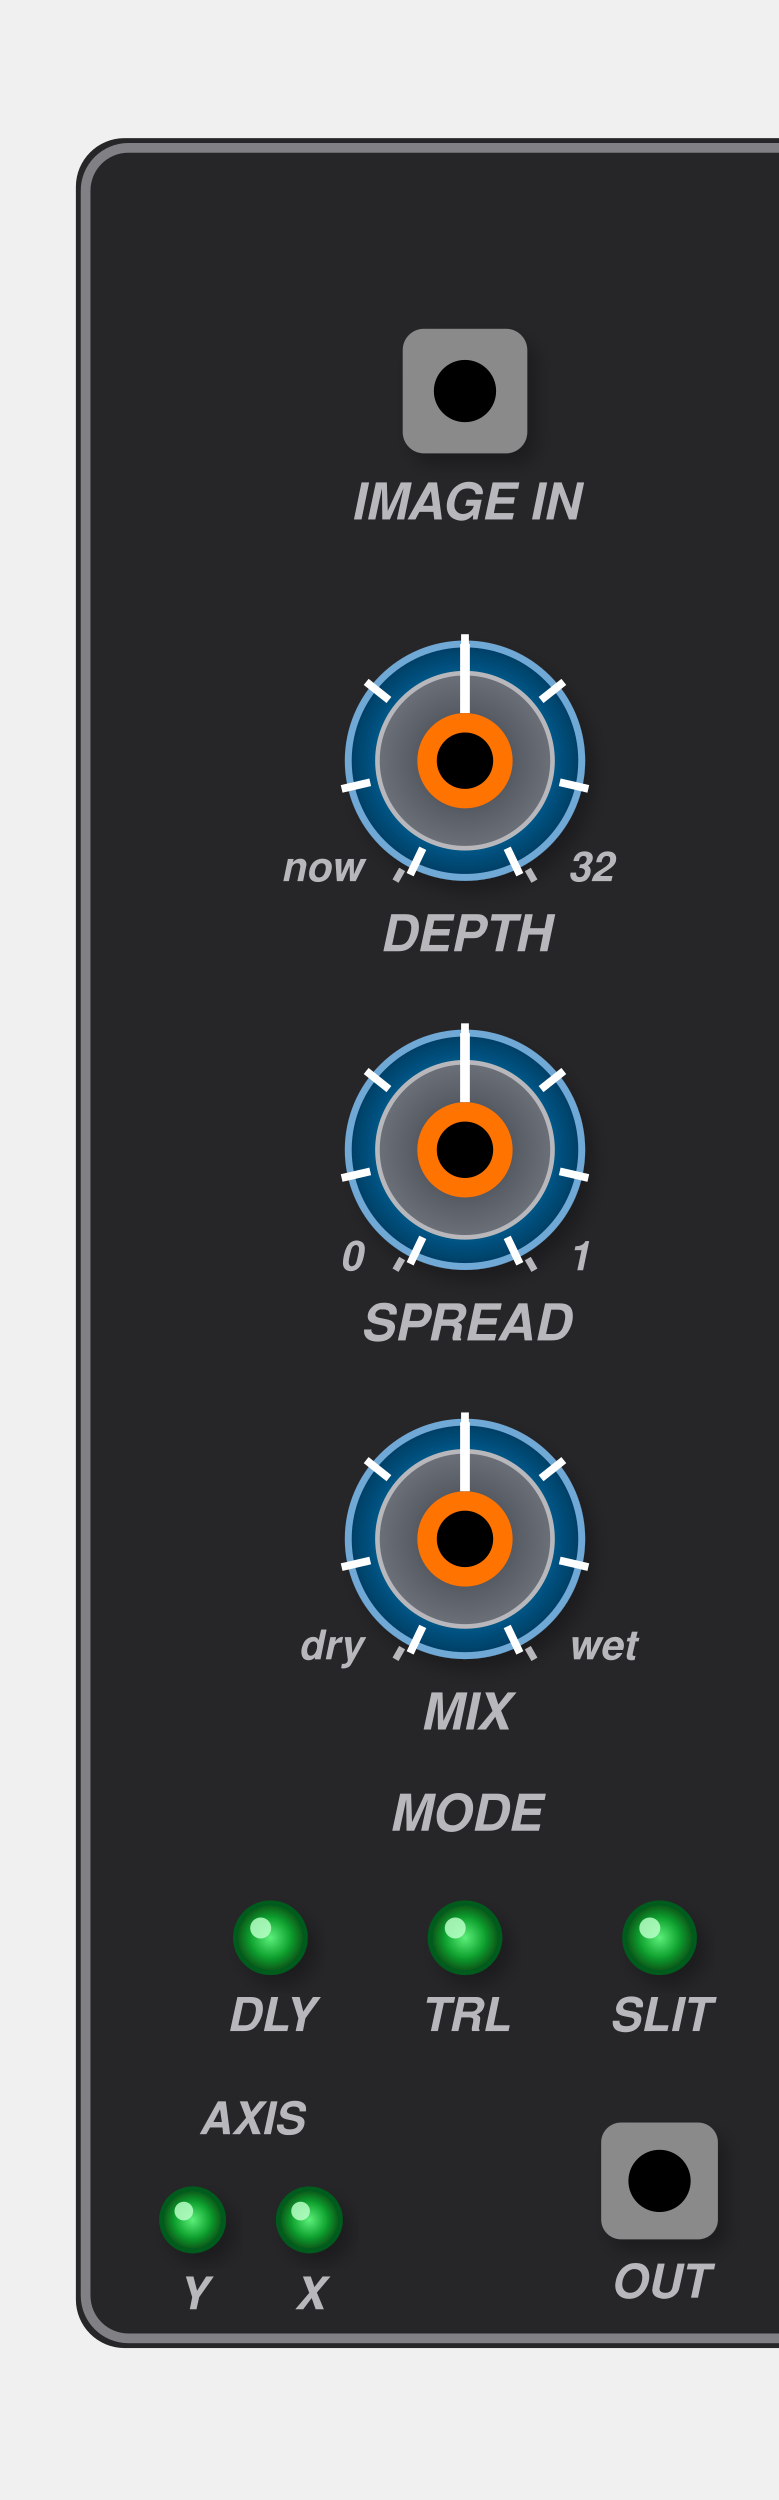
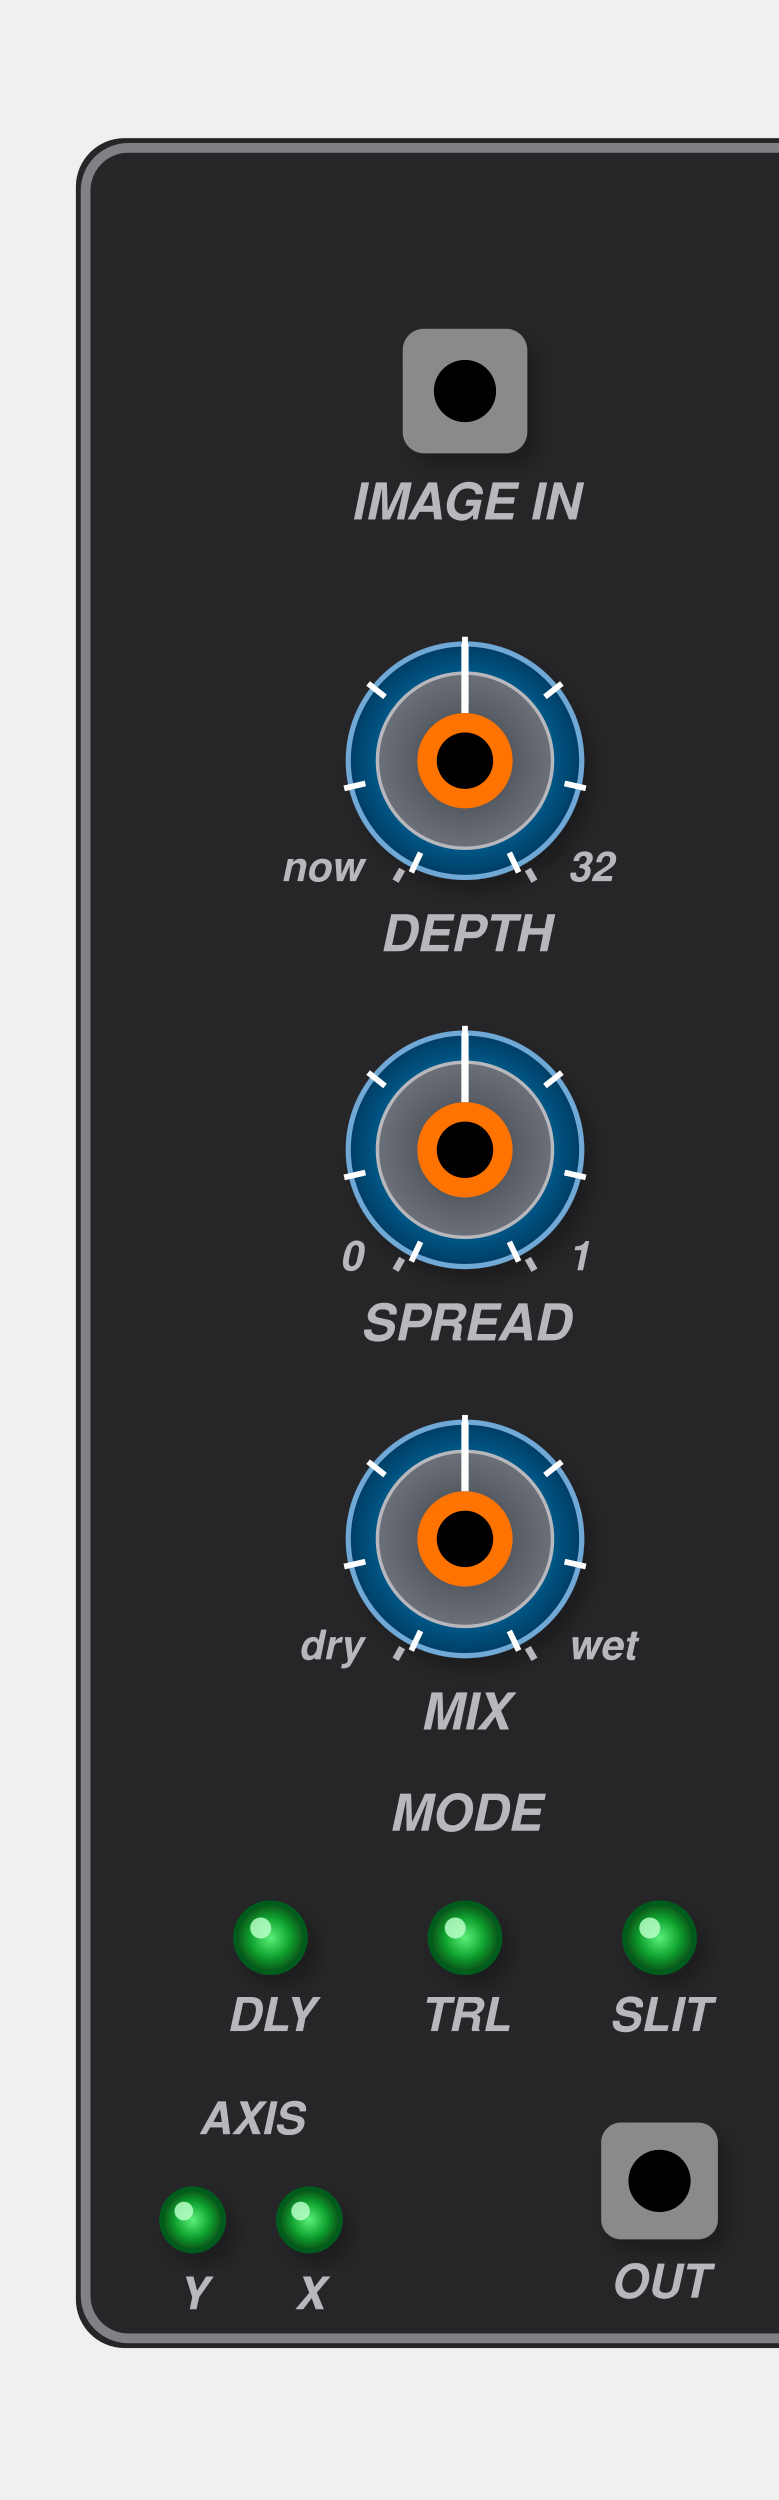
<svg xmlns="http://www.w3.org/2000/svg" width="40mm" height="128.5mm" viewBox="0 0 40 128.5" font-family="Arial Narrow, Helvetica, Arial, sans-serif">
  <defs>
    <filter id="softShadow" x="-30%" y="-30%" width="160%" height="160%">
      <feDropShadow dx="0.473" dy="0.592" stdDeviation="0.473" flood-color="#000" flood-opacity=".28" />
    </filter>
    <radialGradient id="blueRing">
      <stop offset="0" stop-color="#1688cc" />
      <stop offset="0.55" stop-color="#006da8" />
      <stop offset="1" stop-color="#003d62" />
    </radialGradient>
    <radialGradient id="blueDial">
      <stop offset="0" stop-color="#1d79b7" />
      <stop offset="0.6" stop-color="#00639a" />
      <stop offset="1" stop-color="#00456e" />
    </radialGradient>
    <radialGradient id="knobCap">
      <stop offset="0" stop-color="#3a3d43" />
      <stop offset="0.4" stop-color="#4c5058" />
      <stop offset="0.62" stop-color="#5a5f67" />
      <stop offset="1" stop-color="#6b7079" />
    </radialGradient>
    <radialGradient id="redLed">
      <stop offset="0" stop-color="#ff4a4a" />
      <stop offset="0.55" stop-color="#d00000" />
      <stop offset="1" stop-color="#650000" />
    </radialGradient>
    <radialGradient id="greenLed">
      <stop offset="0" stop-color="#5cf07a" />
      <stop offset="0.55" stop-color="#12a531" />
      <stop offset="1" stop-color="#054d15" />
    </radialGradient>
    <radialGradient id="orangeLed">
      <stop offset="0" stop-color="#ffbf5c" />
      <stop offset="0.55" stop-color="#ef7d00" />
      <stop offset="1" stop-color="#7a3a00" />
    </radialGradient>
  </defs>
  <g transform="translate(3.9 7.0994)">
    <rect x="0" y="0" width="40" height="113.591" rx="2.5" fill="#262629" />
    <rect x="0.5" y="0.5" width="39" height="112.591" rx="2.2" fill="none" stroke="#808085" stroke-width="0.5" />
    <g data-wcoast-port="imageIn" data-wcoast-cx="20" data-wcoast-cy="13">
      <rect x="16.80" y="9.80" width="6.40" height="6.40" rx="1.09" fill="#8a8a8a" data-wcoast-role="jackbody" filter="url(#softShadow)" />
      <circle cx="20" cy="13" r="1.6" fill="#000000" data-wcoast-role="jackhole" />
    </g>
    <text x="20" y="19.6" font-size="2.606" font-weight="700" font-style="italic" fill="#b8b8bc" text-anchor="middle" font-family="Arial Narrow, Helvetica, Arial, sans-serif">IMAGE IN</text>
    <text x="14.725" y="38.192" font-size="2.106" font-weight="700" font-style="italic" fill="#b8b8bc" text-anchor="end" font-family="Arial Narrow, Helvetica, Arial, sans-serif">now</text>
    <text x="25.275" y="38.192" font-size="2.106" font-weight="700" font-style="italic" fill="#b8b8bc" text-anchor="start" font-family="Arial Narrow, Helvetica, Arial, sans-serif">32</text>
    <g data-wcoast-param="depth" data-wcoast-cx="20" data-wcoast-cy="32" data-wcoast-angle-min="-150" data-wcoast-angle-max="150" data-wcoast-port="depthCv" data-wcoast-depth="depthDepth" data-wcoast-av="off">
-       <circle cx="20" cy="32" r="6" fill="url(#blueRing)" stroke="#6fa8d6" stroke-width="0.355" filter="url(#softShadow)" />
-       <circle cx="20" cy="32" r="4.5" fill="url(#knobCap)" stroke="#b8b8bc" stroke-width="0.237" />
+       <circle cx="20" cy="32" r="6" fill="url(#blueRing)" stroke="#6fa8d6" stroke-width="0.265" filter="url(#softShadow)" />
+       <circle cx="20" cy="32" r="4.5" fill="url(#knobCap)" stroke="#b8b8bc" stroke-width="0.176" />
      <line x1="16.77" y1="37.59" x2="16.43" y2="38.19" stroke="#b8b8bc" stroke-width="0.355" />
      <line x1="23.23" y1="37.59" x2="23.57" y2="38.19" stroke="#b8b8bc" stroke-width="0.355" />
      <circle cx="20" cy="32" r="2.45" fill="#ff7300" />
      <circle cx="20" cy="32" r="1.45" fill="#000000" data-wcoast-role="jackhole" />
      <g data-wcoast-role="indicator">
-         <line x1="20.00" y1="25.50" x2="20.00" y2="27.00" stroke="#ffffff" stroke-width="0.4" />
-         <line x1="25.08" y1="27.95" x2="23.91" y2="28.88" stroke="#ffffff" stroke-width="0.4" />
-         <line x1="26.34" y1="33.45" x2="24.87" y2="33.11" stroke="#ffffff" stroke-width="0.4" />
-         <line x1="22.82" y1="37.86" x2="22.17" y2="36.50" stroke="#ffffff" stroke-width="0.4" />
-         <line x1="17.18" y1="37.86" x2="17.83" y2="36.50" stroke="#ffffff" stroke-width="0.4" />
-         <line x1="13.66" y1="33.45" x2="15.13" y2="33.11" stroke="#ffffff" stroke-width="0.4" />
-         <line x1="14.92" y1="27.95" x2="16.09" y2="28.88" stroke="#ffffff" stroke-width="0.4" />
-         <line x1="20" y1="29.55" x2="20" y2="26.00" stroke="#ffffff" stroke-width="0.5" />
+         <line x1="20.00" y1="25.63" x2="20.00" y2="26.75" stroke="#ffffff" stroke-width="0.298" />
+         <line x1="24.98" y1="28.03" x2="24.11" y2="28.72" stroke="#ffffff" stroke-width="0.298" />
+         <line x1="26.21" y1="33.42" x2="25.12" y2="33.17" stroke="#ffffff" stroke-width="0.298" />
+         <line x1="22.76" y1="37.74" x2="22.28" y2="36.73" stroke="#ffffff" stroke-width="0.298" />
+         <line x1="17.24" y1="37.74" x2="17.72" y2="36.73" stroke="#ffffff" stroke-width="0.298" />
+         <line x1="13.79" y1="33.42" x2="14.88" y2="33.17" stroke="#ffffff" stroke-width="0.298" />
+         <line x1="15.02" y1="28.03" x2="15.89" y2="28.72" stroke="#ffffff" stroke-width="0.298" />
+         <line x1="20" y1="29.55" x2="20" y2="26.00" stroke="#ffffff" stroke-width="0.373" />
      </g>
    </g>
    <text x="20" y="41.8" font-size="2.606" font-weight="700" font-style="italic" fill="#b8b8bc" text-anchor="middle" font-family="Arial Narrow, Helvetica, Arial, sans-serif">DEPTH</text>
    <text x="14.725" y="58.192" font-size="2.106" font-weight="700" font-style="italic" fill="#b8b8bc" text-anchor="end" font-family="Arial Narrow, Helvetica, Arial, sans-serif">0</text>
    <text x="25.275" y="58.192" font-size="2.106" font-weight="700" font-style="italic" fill="#b8b8bc" text-anchor="start" font-family="Arial Narrow, Helvetica, Arial, sans-serif">1</text>
    <g data-wcoast-param="spread" data-wcoast-cx="20" data-wcoast-cy="52" data-wcoast-angle-min="-150" data-wcoast-angle-max="150" data-wcoast-port="spreadCv" data-wcoast-depth="spreadDepth" data-wcoast-av="off">
-       <circle cx="20" cy="52" r="6" fill="url(#blueRing)" stroke="#6fa8d6" stroke-width="0.355" filter="url(#softShadow)" />
-       <circle cx="20" cy="52" r="4.5" fill="url(#knobCap)" stroke="#b8b8bc" stroke-width="0.237" />
+       <circle cx="20" cy="52" r="6" fill="url(#blueRing)" stroke="#6fa8d6" stroke-width="0.265" filter="url(#softShadow)" />
+       <circle cx="20" cy="52" r="4.5" fill="url(#knobCap)" stroke="#b8b8bc" stroke-width="0.176" />
      <line x1="16.77" y1="57.59" x2="16.43" y2="58.19" stroke="#b8b8bc" stroke-width="0.355" />
      <line x1="23.23" y1="57.59" x2="23.57" y2="58.19" stroke="#b8b8bc" stroke-width="0.355" />
      <circle cx="20" cy="52" r="2.45" fill="#ff7300" />
      <circle cx="20" cy="52" r="1.45" fill="#000000" data-wcoast-role="jackhole" />
      <g data-wcoast-role="indicator">
-         <line x1="20.00" y1="45.50" x2="20.00" y2="47.00" stroke="#ffffff" stroke-width="0.4" />
-         <line x1="25.08" y1="47.95" x2="23.91" y2="48.88" stroke="#ffffff" stroke-width="0.4" />
-         <line x1="26.34" y1="53.45" x2="24.87" y2="53.11" stroke="#ffffff" stroke-width="0.4" />
-         <line x1="22.82" y1="57.86" x2="22.17" y2="56.50" stroke="#ffffff" stroke-width="0.4" />
-         <line x1="17.18" y1="57.86" x2="17.83" y2="56.50" stroke="#ffffff" stroke-width="0.4" />
-         <line x1="13.66" y1="53.45" x2="15.13" y2="53.11" stroke="#ffffff" stroke-width="0.4" />
-         <line x1="14.92" y1="47.95" x2="16.09" y2="48.88" stroke="#ffffff" stroke-width="0.4" />
-         <line x1="20" y1="49.55" x2="20" y2="46.00" stroke="#ffffff" stroke-width="0.5" />
+         <line x1="20.00" y1="45.63" x2="20.00" y2="46.75" stroke="#ffffff" stroke-width="0.298" />
+         <line x1="24.98" y1="48.03" x2="24.11" y2="48.72" stroke="#ffffff" stroke-width="0.298" />
+         <line x1="26.21" y1="53.42" x2="25.12" y2="53.17" stroke="#ffffff" stroke-width="0.298" />
+         <line x1="22.76" y1="57.74" x2="22.28" y2="56.73" stroke="#ffffff" stroke-width="0.298" />
+         <line x1="17.24" y1="57.74" x2="17.72" y2="56.73" stroke="#ffffff" stroke-width="0.298" />
+         <line x1="13.79" y1="53.42" x2="14.88" y2="53.17" stroke="#ffffff" stroke-width="0.298" />
+         <line x1="15.02" y1="48.03" x2="15.89" y2="48.72" stroke="#ffffff" stroke-width="0.298" />
+         <line x1="20" y1="49.55" x2="20" y2="46.00" stroke="#ffffff" stroke-width="0.373" />
      </g>
    </g>
    <text x="20" y="61.8" font-size="2.606" font-weight="700" font-style="italic" fill="#b8b8bc" text-anchor="middle" font-family="Arial Narrow, Helvetica, Arial, sans-serif">SPREAD</text>
    <text x="14.725" y="78.192" font-size="2.106" font-weight="700" font-style="italic" fill="#b8b8bc" text-anchor="end" font-family="Arial Narrow, Helvetica, Arial, sans-serif">dry</text>
    <text x="25.275" y="78.192" font-size="2.106" font-weight="700" font-style="italic" fill="#b8b8bc" text-anchor="start" font-family="Arial Narrow, Helvetica, Arial, sans-serif">wet</text>
    <g data-wcoast-param="mix" data-wcoast-cx="20" data-wcoast-cy="72" data-wcoast-angle-min="-150" data-wcoast-angle-max="150" data-wcoast-port="mixCv" data-wcoast-depth="mixDepth" data-wcoast-av="off">
-       <circle cx="20" cy="72" r="6" fill="url(#blueRing)" stroke="#6fa8d6" stroke-width="0.355" filter="url(#softShadow)" />
-       <circle cx="20" cy="72" r="4.5" fill="url(#knobCap)" stroke="#b8b8bc" stroke-width="0.237" />
+       <circle cx="20" cy="72" r="6" fill="url(#blueRing)" stroke="#6fa8d6" stroke-width="0.265" filter="url(#softShadow)" />
+       <circle cx="20" cy="72" r="4.5" fill="url(#knobCap)" stroke="#b8b8bc" stroke-width="0.176" />
      <line x1="16.77" y1="77.59" x2="16.43" y2="78.19" stroke="#b8b8bc" stroke-width="0.355" />
      <line x1="23.23" y1="77.59" x2="23.57" y2="78.19" stroke="#b8b8bc" stroke-width="0.355" />
      <circle cx="20" cy="72" r="2.45" fill="#ff7300" />
      <circle cx="20" cy="72" r="1.45" fill="#000000" data-wcoast-role="jackhole" />
      <g data-wcoast-role="indicator">
-         <line x1="20.00" y1="65.50" x2="20.00" y2="67.00" stroke="#ffffff" stroke-width="0.4" />
-         <line x1="25.08" y1="67.95" x2="23.91" y2="68.88" stroke="#ffffff" stroke-width="0.4" />
-         <line x1="26.34" y1="73.45" x2="24.87" y2="73.11" stroke="#ffffff" stroke-width="0.4" />
-         <line x1="22.82" y1="77.86" x2="22.17" y2="76.50" stroke="#ffffff" stroke-width="0.4" />
-         <line x1="17.18" y1="77.86" x2="17.83" y2="76.50" stroke="#ffffff" stroke-width="0.4" />
-         <line x1="13.66" y1="73.45" x2="15.13" y2="73.11" stroke="#ffffff" stroke-width="0.4" />
-         <line x1="14.92" y1="67.95" x2="16.09" y2="68.88" stroke="#ffffff" stroke-width="0.4" />
-         <line x1="20" y1="69.55" x2="20" y2="66.00" stroke="#ffffff" stroke-width="0.5" />
+         <line x1="20.00" y1="65.63" x2="20.00" y2="66.75" stroke="#ffffff" stroke-width="0.298" />
+         <line x1="24.98" y1="68.03" x2="24.11" y2="68.72" stroke="#ffffff" stroke-width="0.298" />
+         <line x1="26.21" y1="73.42" x2="25.12" y2="73.17" stroke="#ffffff" stroke-width="0.298" />
+         <line x1="22.76" y1="77.74" x2="22.28" y2="76.73" stroke="#ffffff" stroke-width="0.298" />
+         <line x1="17.24" y1="77.74" x2="17.72" y2="76.73" stroke="#ffffff" stroke-width="0.298" />
+         <line x1="13.79" y1="73.42" x2="14.88" y2="73.17" stroke="#ffffff" stroke-width="0.298" />
+         <line x1="15.02" y1="68.03" x2="15.89" y2="68.72" stroke="#ffffff" stroke-width="0.298" />
+         <line x1="20" y1="69.55" x2="20" y2="66.00" stroke="#ffffff" stroke-width="0.373" />
      </g>
    </g>
    <text x="20" y="81.8" font-size="2.606" font-weight="700" font-style="italic" fill="#b8b8bc" text-anchor="middle" font-family="Arial Narrow, Helvetica, Arial, sans-serif">MIX</text>
    <text x="20" y="87" font-size="2.606" font-weight="700" font-style="italic" fill="#b8b8bc" text-anchor="middle" font-family="Arial Narrow, Helvetica, Arial, sans-serif">MODE</text>
    <g data-wcoast-param="mode">
      <circle cx="10" cy="92.5" r="1.8" fill="url(#greenLed)" stroke="#005c1e" stroke-width="0.237" filter="url(#softShadow)" data-wcoast-role="step-indicator" data-wcoast-step="delay" data-wcoast-led="green" />
      <circle cx="9.50" cy="92.00" r="0.54" fill="#b7ffc6" opacity="0.85" data-wcoast-role="led-gloss" pointer-events="none" />
      <text x="10" y="97.3" font-size="2.406" font-weight="700" font-style="italic" fill="#b8b8bc" text-anchor="middle" font-family="Arial Narrow, Helvetica, Arial, sans-serif">DLY</text>
      <circle cx="20" cy="92.5" r="1.8" fill="url(#greenLed)" stroke="#005c1e" stroke-width="0.237" filter="url(#softShadow)" data-wcoast-role="step-indicator" data-wcoast-step="trails" data-wcoast-led="green" />
      <circle cx="19.50" cy="92.00" r="0.54" fill="#b7ffc6" opacity="0.85" data-wcoast-role="led-gloss" pointer-events="none" />
      <text x="20" y="97.3" font-size="2.406" font-weight="700" font-style="italic" fill="#b8b8bc" text-anchor="middle" font-family="Arial Narrow, Helvetica, Arial, sans-serif">TRL</text>
      <circle cx="30" cy="92.5" r="1.8" fill="url(#greenLed)" stroke="#005c1e" stroke-width="0.237" filter="url(#softShadow)" data-wcoast-role="step-indicator" data-wcoast-step="slit" data-wcoast-led="green" />
      <circle cx="29.50" cy="92.00" r="0.54" fill="#b7ffc6" opacity="0.85" data-wcoast-role="led-gloss" pointer-events="none" />
      <text x="30" y="97.3" font-size="2.406" font-weight="700" font-style="italic" fill="#b8b8bc" text-anchor="middle" font-family="Arial Narrow, Helvetica, Arial, sans-serif">SLIT</text>
    </g>
    <text x="9" y="102.6" font-size="2.306" font-weight="700" font-style="italic" fill="#b8b8bc" text-anchor="middle" font-family="Arial Narrow, Helvetica, Arial, sans-serif">AXIS</text>
    <g data-wcoast-param="axis">
      <circle cx="6" cy="107" r="1.6" fill="url(#greenLed)" stroke="#005c1e" stroke-width="0.237" filter="url(#softShadow)" data-wcoast-role="step-indicator" data-wcoast-step="y" data-wcoast-led="green" />
      <circle cx="5.55" cy="106.55" r="0.48" fill="#b7ffc6" opacity="0.85" data-wcoast-role="led-gloss" pointer-events="none" />
      <text x="6" y="111.6" font-size="2.306" font-weight="700" font-style="italic" fill="#b8b8bc" text-anchor="middle" font-family="Arial Narrow, Helvetica, Arial, sans-serif">Y</text>
      <circle cx="12" cy="107" r="1.6" fill="url(#greenLed)" stroke="#005c1e" stroke-width="0.237" filter="url(#softShadow)" data-wcoast-role="step-indicator" data-wcoast-step="x" data-wcoast-led="green" />
      <circle cx="11.55" cy="106.55" r="0.48" fill="#b7ffc6" opacity="0.85" data-wcoast-role="led-gloss" pointer-events="none" />
      <text x="12" y="111.6" font-size="2.306" font-weight="700" font-style="italic" fill="#b8b8bc" text-anchor="middle" font-family="Arial Narrow, Helvetica, Arial, sans-serif">X</text>
    </g>
    <g data-wcoast-port="imageOut" data-wcoast-cx="30" data-wcoast-cy="105">
      <rect x="27.00" y="102.00" width="6.00" height="6.00" rx="1.02" fill="#8a8a8a" data-wcoast-role="jackbody" filter="url(#softShadow)" />
      <circle cx="30" cy="105" r="1.6" fill="#000000" data-wcoast-role="jackhole" />
    </g>
    <text x="30" y="111" font-size="2.406" font-weight="700" font-style="italic" fill="#b8b8bc" text-anchor="middle" font-family="Arial Narrow, Helvetica, Arial, sans-serif">OUT</text>
  </g>
</svg>
